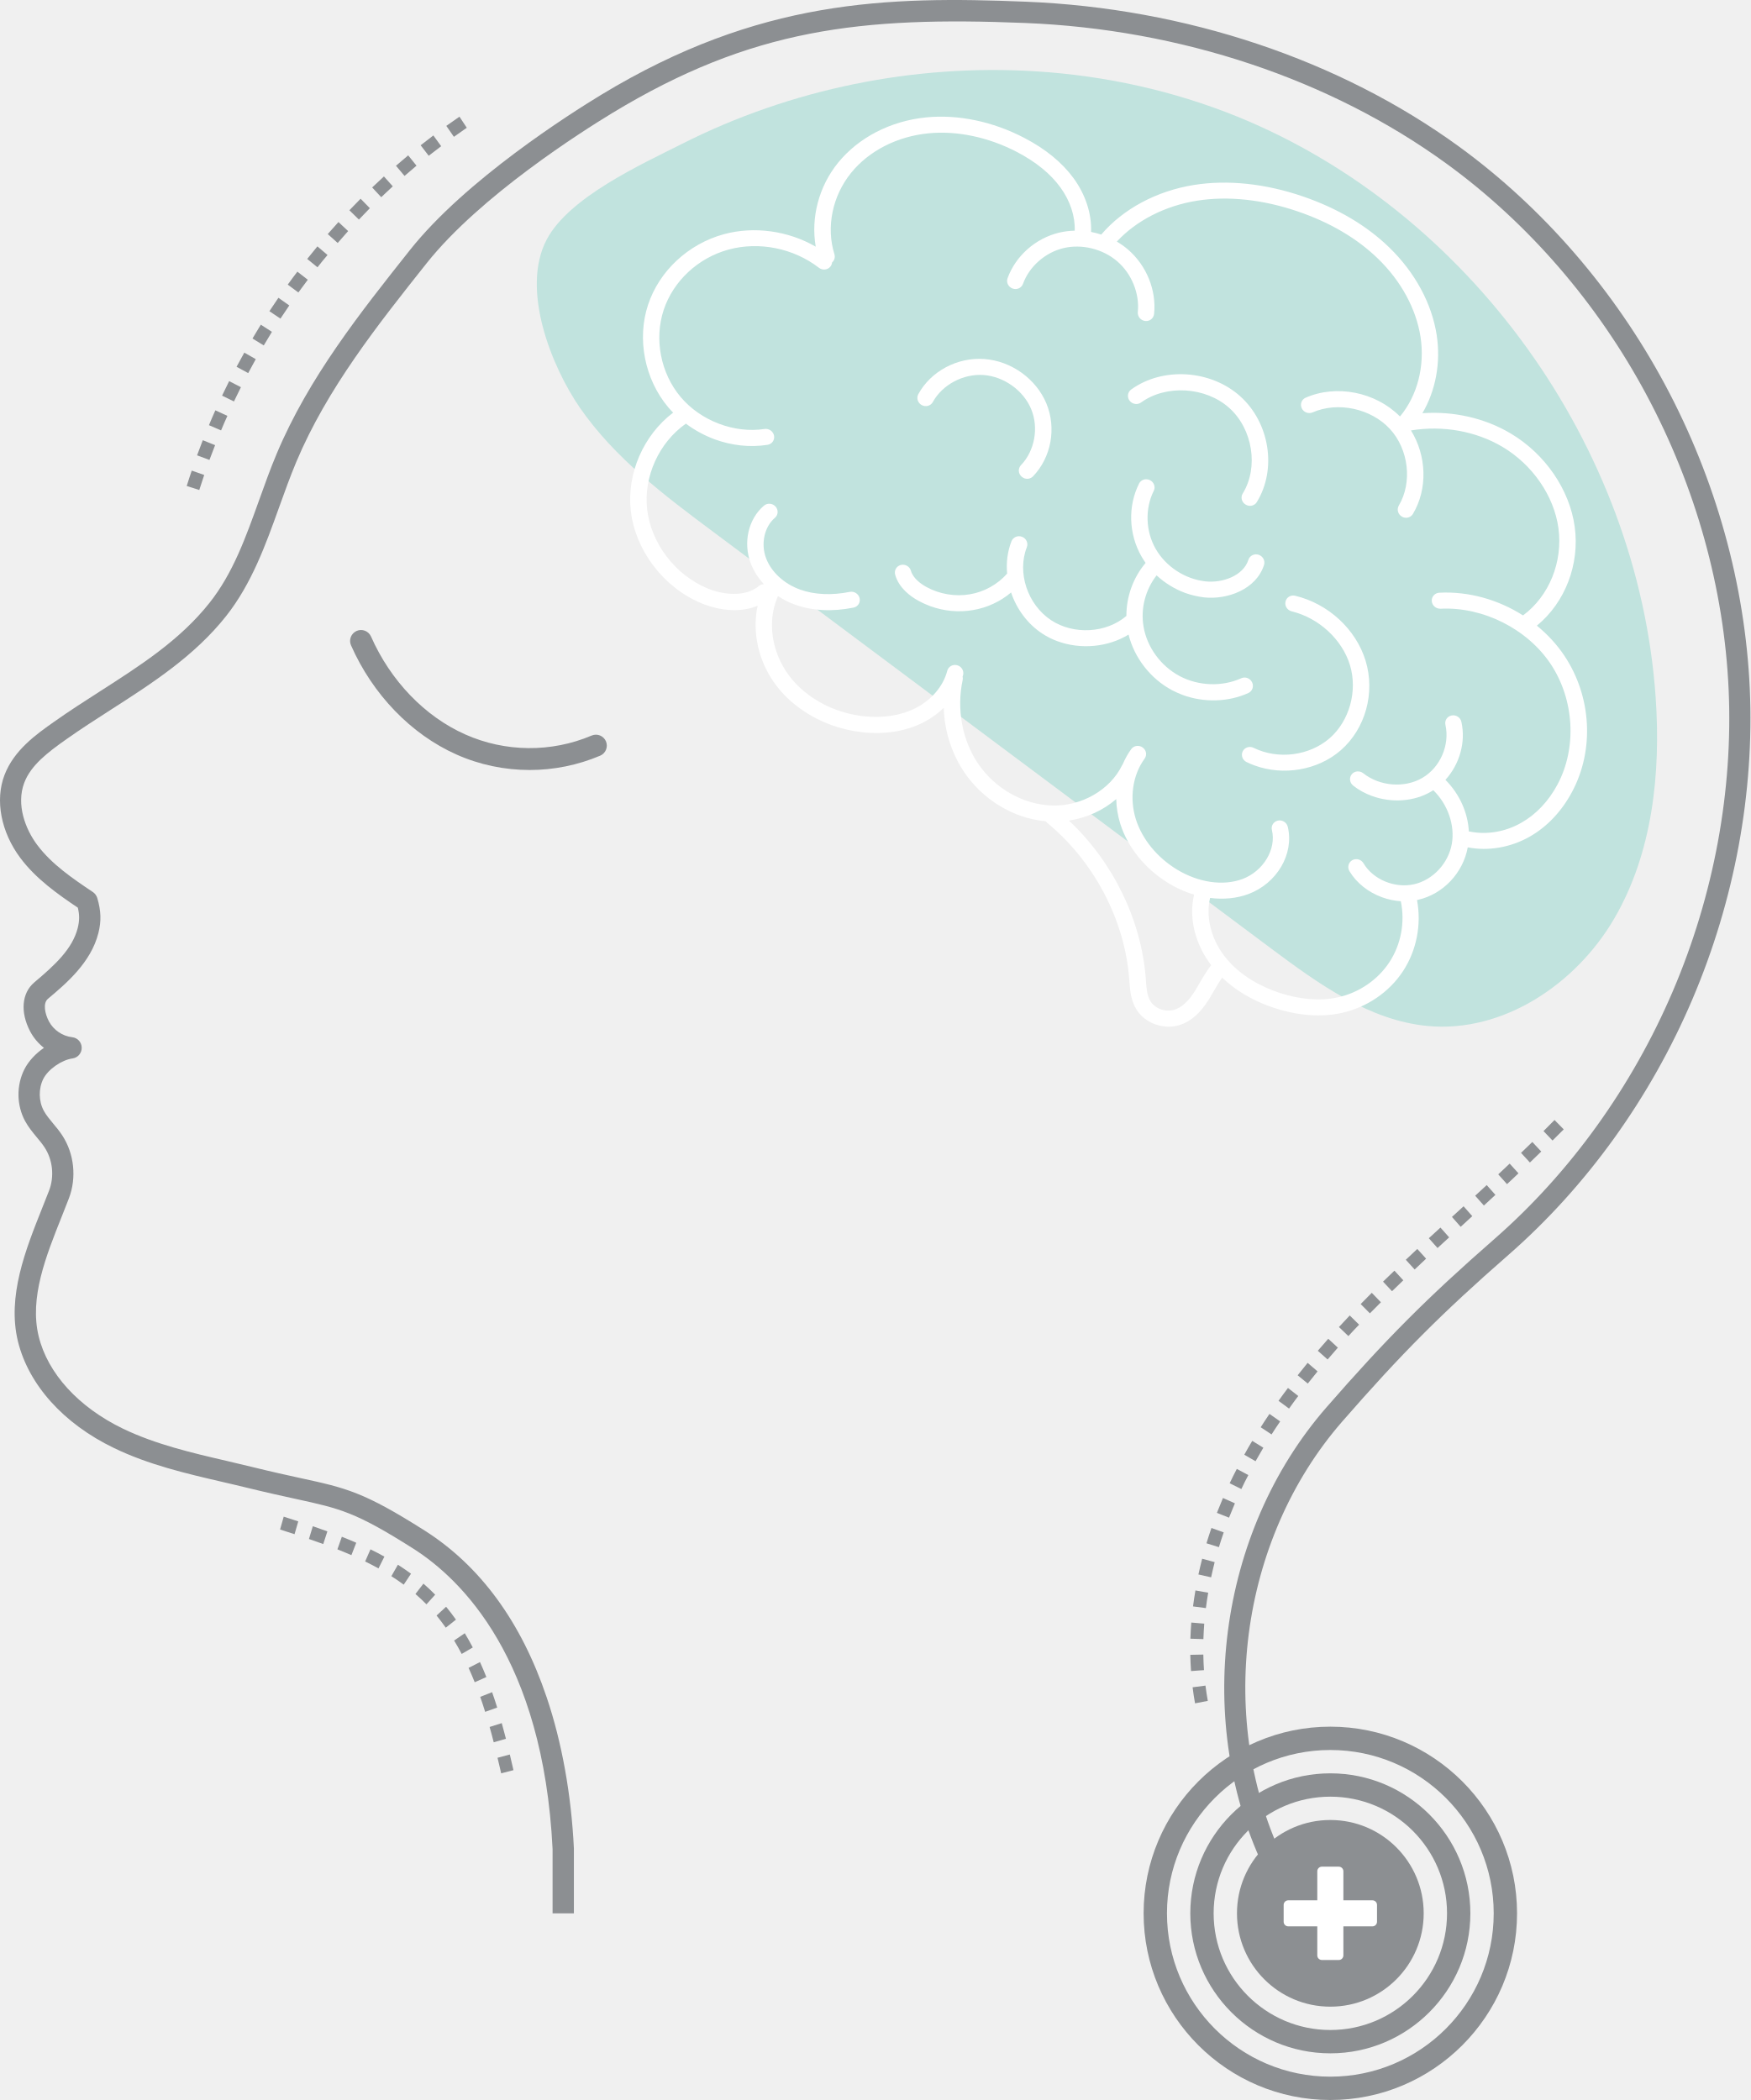
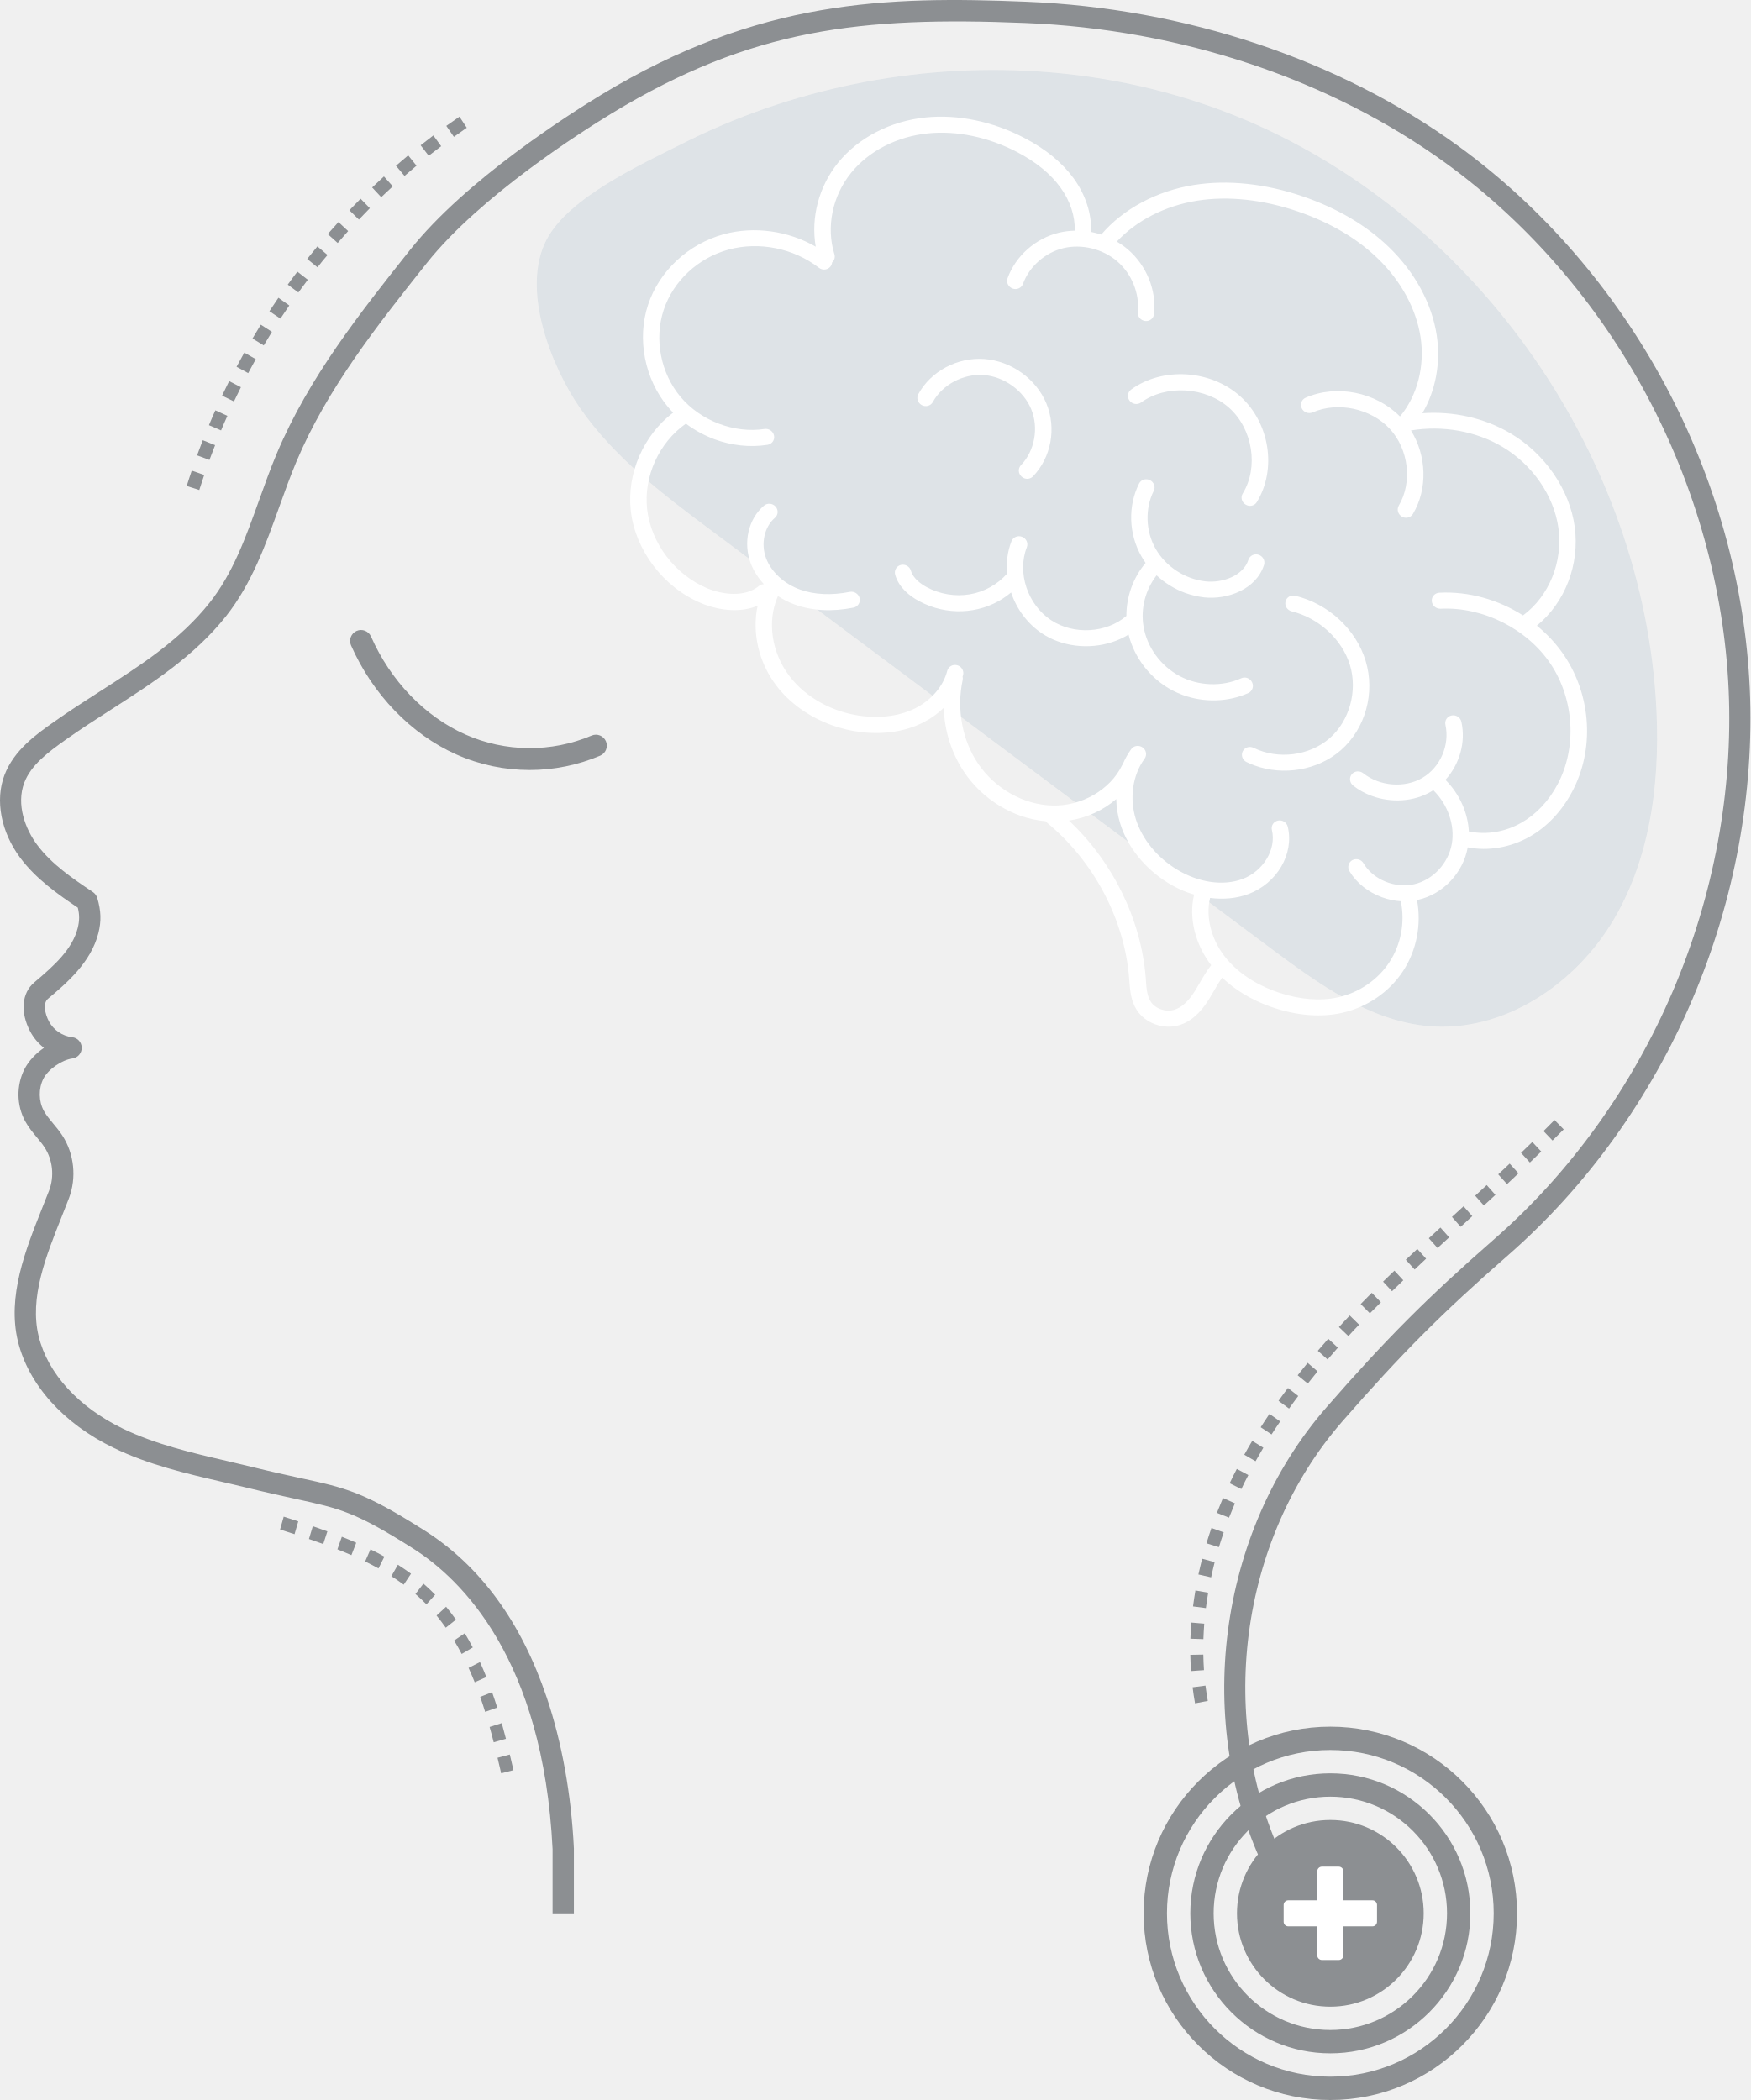
<svg xmlns="http://www.w3.org/2000/svg" width="75" height="90" viewBox="0 0 75 90" fill="none">
-   <path d="M53.033 5.005C62.953 9.044 70.195 19.102 70.939 29.886C71.164 33.143 70.805 36.555 69.164 39.368C67.523 42.182 64.402 44.269 61.182 43.972C58.663 43.737 56.492 42.163 54.456 40.645C46.488 34.695 38.524 28.742 30.557 22.792C28.466 21.233 26.339 19.63 24.85 17.48C23.627 15.709 22.299 12.393 23.427 10.261C24.393 8.442 27.482 7.045 29.232 6.16C33.892 3.806 39.185 2.731 44.383 3.057C47.345 3.241 50.278 3.886 53.033 5.005Z" fill="#C1E3DE" />
+   <path d="M53.033 5.005C62.953 9.044 70.195 19.102 70.939 29.886C71.164 33.143 70.805 36.555 69.164 39.368C67.523 42.182 64.402 44.269 61.182 43.972C58.663 43.737 56.492 42.163 54.456 40.645C46.488 34.695 38.524 28.742 30.557 22.792C28.466 21.233 26.339 19.63 24.85 17.48C23.627 15.709 22.299 12.393 23.427 10.261C24.393 8.442 27.482 7.045 29.232 6.16C33.892 3.806 39.185 2.731 44.383 3.057C47.345 3.241 50.278 3.886 53.033 5.005Z" fill="#3d759c1a" />
  <path d="M24.585 82H23.676V79.246C23.274 71.087 19.763 67.676 17.708 66.37C15.226 64.795 14.581 64.656 12.661 64.237C12.125 64.12 11.458 63.974 10.636 63.773C10.27 63.682 9.9 63.598 9.53 63.511C7.972 63.15 6.36 62.774 4.878 62.055C2.722 61.016 1.226 59.349 0.769 57.489C0.298 55.555 1.099 53.553 1.802 51.787C1.903 51.532 2.005 51.277 2.103 51.025C2.335 50.42 2.262 49.708 1.907 49.169C1.813 49.026 1.7 48.888 1.577 48.742C1.403 48.53 1.222 48.315 1.077 48.049C0.708 47.37 0.697 46.517 1.045 45.827C1.219 45.481 1.523 45.156 1.882 44.908C1.642 44.718 1.44 44.481 1.295 44.208C0.86 43.383 0.929 42.559 1.469 42.103C2.353 41.359 3.103 40.67 3.331 39.769C3.407 39.459 3.411 39.218 3.335 38.901C2.479 38.324 1.541 37.668 0.867 36.763C0.041 35.654 -0.22 34.294 0.193 33.214C0.603 32.142 1.559 31.467 2.331 30.924C2.965 30.475 3.624 30.052 4.262 29.643C6.038 28.505 7.715 27.429 8.98 25.832C9.983 24.566 10.527 23.038 11.107 21.422C11.342 20.765 11.585 20.087 11.86 19.434C13.23 16.177 15.437 13.397 17.567 10.713C19.958 7.7 24.444 4.862 25.759 4.063C32.517 -0.033 37.999 -0.168 43.956 0.073C50.804 0.35 57.398 2.557 62.522 6.288C66.116 8.907 69.167 12.434 71.345 16.494C73.519 20.554 74.772 25.058 74.972 29.519C75.171 33.984 74.319 38.583 72.515 42.822C70.71 47.06 67.982 50.85 64.634 53.779C61.764 56.288 60.036 58.025 57.511 60.921C53.079 66.005 52.076 73.786 55.069 79.844L54.257 80.253C51.105 73.873 52.163 65.677 56.83 60.319C59.384 57.39 61.134 55.632 64.04 53.09C67.287 50.248 69.928 46.572 71.682 42.461C73.435 38.35 74.258 33.889 74.066 29.559C73.874 25.233 72.656 20.864 70.547 16.924C68.439 12.985 65.478 9.564 61.993 7.025C57.011 3.399 50.594 1.251 43.923 0.985C36.879 0.7 32.209 1.222 26.23 4.847C24.944 5.628 20.574 8.393 18.277 11.285C16.183 13.922 14.02 16.647 12.697 19.791C12.433 20.422 12.194 21.086 11.962 21.732C11.382 23.348 10.784 25.015 9.69 26.401C8.331 28.119 6.512 29.286 4.751 30.416C4.121 30.821 3.472 31.237 2.853 31.675C2.03 32.255 1.327 32.795 1.041 33.542C0.682 34.483 1.092 35.541 1.595 36.212C2.215 37.041 3.114 37.65 3.983 38.233C4.07 38.292 4.135 38.383 4.168 38.485C4.331 39.039 4.345 39.477 4.215 39.991C3.896 41.253 2.835 42.151 2.056 42.804C1.831 42.993 1.921 43.442 2.099 43.778C2.295 44.146 2.682 44.408 3.095 44.452C3.324 44.478 3.498 44.667 3.501 44.901C3.505 45.131 3.335 45.331 3.11 45.361C2.639 45.426 2.063 45.827 1.856 46.236C1.646 46.655 1.653 47.195 1.878 47.607C1.979 47.793 2.124 47.965 2.277 48.151C2.411 48.311 2.548 48.475 2.671 48.665C3.182 49.449 3.287 50.478 2.954 51.353C2.856 51.609 2.755 51.864 2.65 52.127C1.965 53.845 1.255 55.621 1.657 57.27C2.045 58.864 3.364 60.308 5.273 61.231C6.668 61.902 8.23 62.267 9.741 62.617C10.114 62.705 10.487 62.792 10.857 62.883C11.668 63.084 12.299 63.219 12.857 63.343C14.839 63.773 15.581 63.937 18.198 65.597C20.574 67.107 22.332 69.507 23.422 72.739C24.075 74.668 24.477 76.908 24.589 79.213C24.589 79.221 24.589 79.228 24.589 79.235V82H24.585Z" fill="#8C8F92" />
  <path d="M22.695 33C21.621 33 20.546 32.779 19.551 32.333C17.612 31.468 15.968 29.763 15.04 27.658C14.935 27.422 15.044 27.145 15.28 27.04C15.515 26.935 15.792 27.044 15.897 27.28C16.732 29.175 18.199 30.704 19.932 31.475C21.647 32.24 23.623 32.258 25.349 31.524C25.588 31.423 25.862 31.535 25.963 31.771C26.064 32.011 25.952 32.285 25.716 32.386C24.754 32.794 23.724 33 22.695 33Z" fill="#8C8F92" />
  <path fill-rule="evenodd" clip-rule="evenodd" d="M49 82C49 86.412 52.588 90 57 90C61.412 90 65 86.412 65 82C65 77.588 61.412 74 57 74C52.588 74 49 77.588 49 82ZM50 82C50 78.14 53.14 75 57 75C60.86 75 64 78.14 64 82C64 85.86 60.86 89 57 89C53.14 89 50 85.86 50 82Z" fill="#8C8F92" />
  <path fill-rule="evenodd" clip-rule="evenodd" d="M51 82C51 85.308 53.692 88 57 88C60.308 88 63 85.308 63 82C63 78.692 60.308 76 57 76C53.692 76 51 78.692 51 82ZM52 82C52 79.241 54.241 77 57 77C59.759 77 62 79.241 62 82C62 84.759 59.759 87 57 87C54.241 87 52 84.759 52 82Z" fill="#8C8F92" />
  <circle cx="57" cy="82" r="4" fill="#8C8F92" />
  <path fill-rule="evenodd" clip-rule="evenodd" d="M67.031 28.107C66.704 27.617 66.302 27.185 65.849 26.814C67.06 25.823 67.693 24.183 67.47 22.571C67.251 20.98 66.198 19.448 64.721 18.573C63.607 17.913 62.273 17.615 60.944 17.709C61.512 16.744 61.738 15.549 61.558 14.366C61.35 13.008 60.628 11.676 59.524 10.605C58.55 9.661 57.307 8.928 55.827 8.419C54.217 7.867 52.603 7.697 51.162 7.926C49.563 8.18 48.122 8.953 47.184 10.053C47.04 10.006 46.896 9.969 46.749 9.94C46.778 9.167 46.516 8.35 46.002 7.642C45.509 6.967 44.798 6.383 43.881 5.907C42.534 5.203 41.039 4.894 39.673 5.032C38.157 5.185 36.788 5.893 35.911 6.971C35.081 7.991 34.736 9.331 34.951 10.572C33.769 9.89 32.313 9.683 31.009 10.039C29.489 10.456 28.245 11.614 27.767 13.063C27.282 14.526 27.62 16.246 28.623 17.445C28.691 17.528 28.767 17.608 28.842 17.684C27.57 18.646 26.848 20.298 27.027 21.888C27.218 23.58 28.425 25.17 30.032 25.845C30.056 25.855 30.081 25.865 30.105 25.875L30.106 25.875C30.137 25.889 30.169 25.902 30.204 25.914C30.887 26.165 31.738 26.263 32.461 25.961C32.216 27.094 32.497 28.368 33.251 29.367C33.826 30.129 34.664 30.721 35.612 31.069C36.036 31.225 36.486 31.331 36.942 31.381C37.909 31.487 38.814 31.342 39.562 30.96C39.892 30.793 40.187 30.579 40.435 30.336C40.467 31.334 40.776 32.304 41.33 33.117C41.908 33.963 42.749 34.602 43.676 34.943C44.043 35.077 44.424 35.161 44.809 35.197C44.826 35.222 44.844 35.244 44.87 35.266C46.868 36.914 48.179 39.401 48.38 41.924L48.388 42.033C48.416 42.436 48.452 42.897 48.711 43.293C48.894 43.572 49.171 43.779 49.487 43.895C49.825 44.019 50.203 44.037 50.551 43.928C51.018 43.779 51.421 43.427 51.787 42.846C51.866 42.719 51.942 42.589 52.017 42.458L52.052 42.399C52.154 42.224 52.253 42.056 52.366 41.899C52.908 42.418 53.595 42.835 54.389 43.126L54.426 43.139L54.426 43.139C54.485 43.16 54.542 43.18 54.605 43.199C55.607 43.529 56.603 43.605 57.48 43.413C58.561 43.177 59.524 42.523 60.117 41.616C60.696 40.73 60.911 39.626 60.714 38.573C60.732 38.57 60.75 38.566 60.764 38.562C61.835 38.316 62.687 37.412 62.888 36.315C63.761 36.486 64.724 36.322 65.54 35.858C66.288 35.433 66.913 34.769 67.355 33.941C68.322 32.14 68.192 29.849 67.031 28.107ZM51.198 42.472C50.921 42.912 50.637 43.173 50.328 43.271C49.958 43.391 49.509 43.238 49.308 42.933C49.146 42.687 49.121 42.353 49.096 42L49.089 41.888C48.887 39.39 47.673 36.925 45.8 35.168C46.562 35.052 47.267 34.729 47.827 34.246C47.834 34.602 47.892 34.958 48 35.306C48.319 36.322 49.078 37.252 50.077 37.858C50.346 38.022 50.627 38.156 50.91 38.258C50.978 38.281 51.047 38.302 51.115 38.323L51.162 38.337C50.928 39.332 51.198 40.454 51.895 41.365C51.708 41.601 51.557 41.859 51.414 42.106C51.394 42.14 51.374 42.175 51.354 42.209L51.354 42.209L51.354 42.209C51.303 42.298 51.252 42.386 51.198 42.472ZM65.181 35.262C65.817 34.903 66.356 34.333 66.737 33.614C67.57 32.05 67.456 29.984 66.442 28.459C65.436 26.949 63.538 25.998 61.724 26.088C61.53 26.096 61.361 25.951 61.346 25.762C61.332 25.573 61.476 25.413 61.67 25.402C62.931 25.337 64.196 25.7 65.256 26.375C66.377 25.547 66.97 24.077 66.773 22.632C66.582 21.249 65.662 19.913 64.369 19.147C63.226 18.472 61.817 18.225 60.455 18.447C61.124 19.528 61.181 20.944 60.541 22.022C60.455 22.168 60.279 22.226 60.121 22.168C60.103 22.16 60.081 22.149 60.063 22.139C59.898 22.041 59.837 21.83 59.934 21.667C60.523 20.672 60.358 19.256 59.55 18.381C58.741 17.506 57.322 17.201 56.243 17.673C56.067 17.749 55.859 17.673 55.776 17.499C55.694 17.325 55.766 17.121 55.941 17.045C57.268 16.464 58.939 16.802 59.974 17.84C59.979 17.84 59.985 17.838 59.991 17.837C59.992 17.837 59.994 17.837 59.995 17.837C60.732 16.944 61.055 15.687 60.865 14.442C60.678 13.237 60.031 12.042 59.036 11.08C58.141 10.213 56.987 9.534 55.607 9.062C54.109 8.55 52.614 8.39 51.288 8.601C49.922 8.819 48.69 9.45 47.852 10.354C48.018 10.452 48.176 10.561 48.323 10.688C49.124 11.374 49.556 12.438 49.448 13.458C49.426 13.647 49.257 13.781 49.063 13.756C48.869 13.731 48.733 13.56 48.751 13.371C48.833 12.583 48.488 11.73 47.87 11.2C47.252 10.666 46.346 10.445 45.563 10.634C44.78 10.823 44.1 11.422 43.831 12.166C43.766 12.344 43.569 12.431 43.385 12.366C43.202 12.297 43.105 12.101 43.17 11.923C43.522 10.961 44.37 10.213 45.383 9.969C45.599 9.919 45.825 9.89 46.048 9.886C46.07 9.269 45.854 8.608 45.434 8.031C45.01 7.446 44.381 6.934 43.565 6.51C42.343 5.874 40.992 5.591 39.767 5.715C38.433 5.849 37.23 6.466 36.468 7.406C35.663 8.398 35.39 9.737 35.752 10.895C35.792 11.03 35.749 11.164 35.652 11.247C35.645 11.309 35.623 11.371 35.58 11.425C35.461 11.57 35.242 11.596 35.088 11.476C34.002 10.637 32.522 10.34 31.217 10.696C29.913 11.051 28.846 12.042 28.436 13.284C28.023 14.533 28.306 15.996 29.162 17.012C30.017 18.033 31.462 18.584 32.755 18.385C32.946 18.356 33.129 18.483 33.165 18.672C33.201 18.857 33.075 19.035 32.885 19.064C32.13 19.183 31.347 19.093 30.621 18.828C30.182 18.664 29.765 18.439 29.388 18.156C28.235 18.966 27.57 20.425 27.728 21.826C27.89 23.271 28.921 24.633 30.297 25.21C30.941 25.482 31.911 25.616 32.518 25.112C32.579 25.061 32.655 25.039 32.73 25.036C32.486 24.771 32.292 24.473 32.17 24.15C31.828 23.26 32.062 22.24 32.734 21.67C32.881 21.547 33.1 21.565 33.23 21.71C33.359 21.855 33.345 22.07 33.201 22.193C32.748 22.578 32.59 23.308 32.824 23.925C33.047 24.517 33.6 25.025 34.283 25.268C34.897 25.489 35.634 25.522 36.41 25.366C36.597 25.33 36.788 25.45 36.831 25.635C36.874 25.823 36.755 26.005 36.568 26.041C35.663 26.223 34.797 26.179 34.056 25.91C34.053 25.91 34.049 25.907 34.046 25.907C33.79 25.816 33.55 25.689 33.33 25.544L33.32 25.576C32.863 26.629 33.057 27.958 33.816 28.964C34.527 29.908 35.72 30.557 37.007 30.695C37.833 30.786 38.602 30.666 39.231 30.347C39.91 30.002 40.417 29.407 40.586 28.75C40.633 28.568 40.823 28.459 41.01 28.51C41.197 28.557 41.312 28.75 41.265 28.931C41.262 28.942 41.258 28.952 41.254 28.962C41.251 28.972 41.247 28.982 41.244 28.993C41.254 29.04 41.258 29.091 41.247 29.142C40.978 30.39 41.229 31.734 41.916 32.739C42.645 33.807 43.86 34.489 45.085 34.522C46.339 34.558 47.568 33.85 48.075 32.801C48.086 32.783 48.097 32.765 48.107 32.75C48.205 32.522 48.323 32.304 48.47 32.104C48.582 31.951 48.801 31.922 48.959 32.035C49.117 32.148 49.153 32.362 49.042 32.514C48.528 33.215 48.384 34.21 48.668 35.114C48.941 35.97 49.584 36.755 50.436 37.27C51.363 37.829 52.409 37.978 53.232 37.673C54.127 37.339 54.694 36.399 54.497 35.575C54.45 35.389 54.569 35.208 54.756 35.168C54.943 35.128 55.133 35.248 55.176 35.433C55.456 36.595 54.716 37.858 53.491 38.316C52.988 38.504 52.423 38.555 51.848 38.483C51.654 39.281 51.888 40.229 52.463 40.977C53.146 41.859 54.123 42.32 54.82 42.549C55.701 42.839 56.567 42.908 57.318 42.745C58.227 42.545 59.032 41.997 59.532 41.234C60.028 40.476 60.207 39.525 60.02 38.624C59.744 38.606 59.471 38.548 59.212 38.453C58.63 38.239 58.123 37.847 57.817 37.332C57.72 37.165 57.778 36.954 57.943 36.863C58.108 36.773 58.324 36.831 58.421 36.998C58.834 37.698 59.769 38.083 60.592 37.895C61.393 37.713 62.058 37.001 62.205 36.166C62.345 35.371 62.036 34.475 61.411 33.865C61.4 33.871 61.389 33.879 61.379 33.886C61.36 33.899 61.341 33.911 61.321 33.923C60.577 34.362 59.611 34.416 58.781 34.112C58.489 34.006 58.216 33.858 57.975 33.665C57.825 33.545 57.799 33.327 57.918 33.182C58.037 33.037 58.259 33.019 58.41 33.139C59.118 33.701 60.186 33.785 60.947 33.335C61.709 32.888 62.123 31.933 61.932 31.066C61.889 30.877 62.008 30.699 62.198 30.663C62.389 30.626 62.575 30.75 62.615 30.935C62.813 31.814 62.532 32.761 61.932 33.422C62.539 34.032 62.895 34.834 62.935 35.636C62.953 35.636 62.967 35.636 62.985 35.64C63.7 35.785 64.502 35.651 65.181 35.262Z" fill="white" />
  <path d="M44.183 17.535C44.514 18.334 44.334 19.322 43.745 19.935C43.615 20.073 43.623 20.287 43.766 20.422C43.802 20.454 43.845 20.48 43.888 20.498C44.018 20.545 44.165 20.516 44.262 20.414C45.042 19.601 45.272 18.349 44.834 17.292C44.395 16.236 43.328 15.47 42.174 15.386C41.024 15.303 39.885 15.905 39.346 16.893C39.256 17.06 39.321 17.267 39.493 17.361C39.666 17.455 39.878 17.394 39.968 17.23C40.377 16.486 41.269 16.011 42.142 16.072C43.012 16.134 43.852 16.733 44.183 17.535Z" fill="white" />
  <path d="M55.496 25.533C55.305 25.486 55.118 25.599 55.079 25.784C55.036 25.969 55.158 26.154 55.345 26.201C56.502 26.481 57.505 27.403 57.839 28.499C58.177 29.607 57.821 30.895 56.973 31.636C56.099 32.395 54.763 32.565 53.713 32.05C53.537 31.963 53.329 32.032 53.246 32.199C53.163 32.369 53.235 32.576 53.411 32.66C53.523 32.714 53.638 32.765 53.753 32.805C54.989 33.259 56.462 33.012 57.447 32.155C58.504 31.233 58.931 29.694 58.511 28.318C58.097 26.967 56.915 25.875 55.496 25.533Z" fill="white" />
  <path d="M53.181 29.069C52.362 29.439 51.352 29.403 50.544 28.975C49.735 28.546 49.139 27.73 48.995 26.844C48.865 26.074 49.081 25.268 49.556 24.658C49.908 24.985 50.325 25.243 50.777 25.41C51.04 25.504 51.313 25.569 51.59 25.602C52.585 25.711 53.825 25.261 54.159 24.212C54.216 24.03 54.112 23.838 53.929 23.776C53.746 23.714 53.548 23.812 53.49 23.99C53.275 24.673 52.384 24.996 51.651 24.916C50.77 24.818 49.954 24.284 49.516 23.522C49.085 22.77 49.052 21.797 49.433 21.039C49.52 20.872 49.444 20.665 49.272 20.578C49.096 20.491 48.887 20.556 48.804 20.726C48.319 21.692 48.359 22.89 48.909 23.849C48.962 23.943 49.024 24.034 49.085 24.125C48.553 24.753 48.258 25.573 48.262 26.397C47.403 27.134 46.009 27.221 45.035 26.579C44.029 25.914 43.569 24.542 43.996 23.453C44.064 23.279 43.975 23.075 43.791 23.006C43.612 22.934 43.407 23.021 43.339 23.195C43.166 23.634 43.108 24.11 43.152 24.582C42.749 25.043 42.167 25.37 41.549 25.471C40.931 25.577 40.255 25.464 39.698 25.159C39.49 25.047 39.127 24.803 39.03 24.462C38.979 24.277 38.785 24.168 38.599 24.212C38.412 24.259 38.304 24.444 38.354 24.629C38.512 25.192 38.994 25.555 39.371 25.758C39.526 25.842 39.687 25.914 39.853 25.976C40.438 26.19 41.071 26.252 41.685 26.147C42.296 26.045 42.861 25.78 43.321 25.392C43.558 26.096 44.018 26.731 44.65 27.149C44.859 27.287 45.081 27.399 45.315 27.483C46.31 27.846 47.475 27.737 48.355 27.196C48.6 28.191 49.297 29.091 50.22 29.581C50.368 29.657 50.519 29.726 50.673 29.784C51.582 30.118 52.624 30.093 53.487 29.701C53.659 29.621 53.731 29.418 53.649 29.247C53.566 29.065 53.354 28.989 53.181 29.069Z" fill="white" />
  <path d="M48.398 17.172C48.517 17.325 48.736 17.361 48.891 17.249C49.965 16.472 51.658 16.577 52.667 17.481C53.677 18.385 53.936 20.033 53.246 21.151C53.145 21.311 53.203 21.525 53.368 21.623C53.39 21.634 53.411 21.645 53.433 21.656C53.587 21.714 53.764 21.66 53.85 21.518C54.716 20.109 54.403 18.116 53.135 16.98C51.866 15.844 49.814 15.717 48.467 16.693C48.312 16.806 48.283 17.02 48.398 17.172Z" fill="white" />
  <path fill-rule="evenodd" clip-rule="evenodd" d="M19.123 5.395L19.448 5.864C19.588 5.761 19.732 5.661 19.876 5.562C19.917 5.533 19.959 5.504 20 5.476L19.686 5C19.498 5.128 19.307 5.263 19.123 5.395ZM18.369 6.676L18.023 6.226C18.203 6.083 18.387 5.941 18.568 5.805L18.903 6.266C18.775 6.362 18.647 6.461 18.518 6.561L18.518 6.561L18.518 6.561C18.469 6.599 18.419 6.638 18.369 6.676ZM16.966 7.104L17.334 7.54L17.392 7.489C17.543 7.359 17.696 7.227 17.846 7.101L17.489 6.658C17.316 6.804 17.139 6.954 16.966 7.104ZM16.334 8.451L15.945 8.034C16.111 7.876 16.28 7.719 16.45 7.562L16.829 7.986C16.742 8.068 16.656 8.149 16.57 8.229L16.57 8.229L16.57 8.229L16.57 8.229C16.491 8.304 16.412 8.377 16.334 8.451ZM14.97 9.011L15.378 9.41L15.847 8.923L15.45 8.517C15.292 8.678 15.129 8.846 14.97 9.011ZM14.469 10.413L14.043 10.032L14.154 9.906L14.154 9.906C14.268 9.775 14.384 9.644 14.502 9.516L14.916 9.904C14.765 10.072 14.613 10.244 14.469 10.413ZM13.163 11.097L13.603 11.456C13.744 11.276 13.884 11.101 14.033 10.929L13.6 10.559C13.452 10.738 13.304 10.918 13.163 11.097ZM12.784 12.535L12.329 12.198C12.463 12.012 12.6 11.825 12.741 11.642L13.188 11.99C13.102 12.102 13.018 12.217 12.934 12.332L12.934 12.332C12.884 12.4 12.834 12.468 12.784 12.535ZM11.543 13.337L12.016 13.655C12.142 13.465 12.268 13.274 12.395 13.091L11.929 12.762C11.799 12.952 11.669 13.143 11.543 13.337ZM11.301 14.804L10.818 14.508C10.895 14.376 10.975 14.244 11.055 14.113C11.095 14.047 11.135 13.981 11.175 13.915L11.651 14.222C11.532 14.416 11.413 14.614 11.301 14.804ZM10.136 15.719L10.634 15.99C10.688 15.891 10.742 15.791 10.796 15.692L10.796 15.691C10.85 15.592 10.904 15.492 10.959 15.393L10.468 15.112C10.356 15.313 10.244 15.518 10.136 15.719ZM10.024 17.205L9.515 16.956C9.593 16.789 9.676 16.622 9.758 16.457L9.758 16.457L9.818 16.334L10.323 16.594C10.223 16.795 10.121 17 10.024 17.205ZM8.953 18.222L9.472 18.446C9.559 18.237 9.649 18.028 9.743 17.823L9.227 17.585L9.227 17.586C9.133 17.798 9.039 18.01 8.953 18.222ZM8.974 19.712L8.444 19.514C8.523 19.298 8.606 19.082 8.689 18.866L8.689 18.866L9.216 19.079C9.133 19.287 9.054 19.5 8.974 19.712ZM8.538 21L8 20.828C8.069 20.608 8.141 20.385 8.216 20.169L8.75 20.356C8.678 20.564 8.606 20.784 8.538 21Z" fill="#8C8F92" />
  <path fill-rule="evenodd" clip-rule="evenodd" d="M66.133 48.474L66.52 48.88C66.574 48.827 66.627 48.773 66.68 48.72C66.787 48.613 66.893 48.506 67 48.402L66.606 48C66.453 48.156 66.3 48.308 66.144 48.464L66.133 48.474ZM65.551 49.822L65.171 49.409C65.334 49.253 65.494 49.097 65.654 48.942L65.654 48.942L65.654 48.942L66.037 49.351C65.877 49.51 65.714 49.666 65.551 49.822ZM64.194 50.329L64.57 50.749C64.734 50.597 64.897 50.445 65.06 50.285L64.684 49.869C64.52 50.025 64.357 50.177 64.194 50.329ZM63.579 51.665L63.206 51.245C63.373 51.093 63.536 50.941 63.7 50.789L63.7 50.789L64.073 51.209C63.991 51.285 63.909 51.361 63.826 51.437L63.826 51.437L63.826 51.437L63.826 51.437C63.743 51.513 63.661 51.589 63.579 51.665ZM62.211 52.154L62.584 52.578L63.082 52.121L62.709 51.698L62.211 52.154ZM61.593 53.487L61.22 53.067C61.384 52.914 61.551 52.762 61.718 52.61L62.091 53.03C61.924 53.182 61.757 53.335 61.593 53.487ZM60.233 53.99L60.613 54.407C60.766 54.258 60.922 54.112 61.082 53.963L61.103 53.943L60.727 53.527L60.687 53.563L60.687 53.563L60.687 53.563C60.534 53.706 60.383 53.847 60.233 53.99ZM59.643 55.337L59.259 54.928L59.377 54.812C59.497 54.693 59.622 54.573 59.746 54.457L60.126 54.87C60.005 54.986 59.881 55.106 59.76 55.225L59.643 55.337ZM58.3 55.888L58.694 56.286C58.851 56.127 59.007 55.968 59.167 55.812L58.776 55.406C58.616 55.566 58.456 55.725 58.3 55.888ZM57.774 57.261L57.369 56.873C57.516 56.713 57.665 56.554 57.812 56.398L57.831 56.377L58.233 56.772C58.076 56.931 57.924 57.094 57.774 57.261ZM56.464 57.891L56.883 58.264C57.014 58.11 57.148 57.957 57.28 57.806L57.28 57.806L57.28 57.806L57.323 57.757L56.911 57.376C56.768 57.536 56.63 57.697 56.49 57.859L56.49 57.86L56.49 57.86L56.49 57.86L56.464 57.891ZM56.034 59.296L55.6 58.941L56.027 58.408L56.453 58.774C56.311 58.948 56.172 59.122 56.034 59.296ZM54.78 60.035L55.231 60.368C55.355 60.19 55.49 60.009 55.625 59.828L55.185 59.484C55.046 59.669 54.908 59.853 54.78 60.035ZM54.481 61.476L54.016 61.168C54.137 60.976 54.265 60.784 54.392 60.596L54.851 60.918C54.723 61.103 54.599 61.291 54.481 61.476ZM53.313 62.345L53.796 62.624L53.885 62.469L53.885 62.469C53.965 62.327 54.047 62.185 54.13 62.045L53.654 61.751C53.536 61.947 53.423 62.146 53.313 62.345ZM53.188 63.816L52.687 63.569C52.783 63.363 52.886 63.157 52.993 62.954L53.487 63.218C53.38 63.414 53.281 63.616 53.188 63.816ZM52.14 64.837L52.659 65.043C52.741 64.837 52.826 64.63 52.911 64.428L52.4 64.2C52.311 64.409 52.222 64.627 52.14 64.837ZM52.226 66.307L51.693 66.141C51.76 65.923 51.831 65.699 51.906 65.485L52.432 65.674C52.361 65.88 52.289 66.094 52.226 66.307ZM51.348 67.477L51.892 67.6C51.938 67.383 51.991 67.166 52.044 66.948L51.508 66.803C51.451 67.024 51.398 67.252 51.348 67.477ZM51.668 68.918L51.117 68.846C51.146 68.618 51.181 68.386 51.22 68.162L51.767 68.259C51.728 68.477 51.696 68.698 51.668 68.918ZM51.004 70.23L51.561 70.248C51.568 70.027 51.583 69.802 51.597 69.585L51.043 69.538C51.025 69.766 51.011 70.001 51.004 70.23ZM51.032 71.617C51.014 71.391 51.007 71.158 51 70.928L51 70.921L51.558 70.91C51.561 71.131 51.572 71.356 51.586 71.577L51.032 71.617ZM51.203 73C51.16 72.772 51.128 72.54 51.099 72.312L51.65 72.24C51.678 72.457 51.711 72.678 51.75 72.895L51.203 73Z" fill="#8C8F92" />
  <path fill-rule="evenodd" clip-rule="evenodd" d="M12.252 65.632C12.374 65.672 12.497 65.712 12.62 65.751L12.78 65.202C12.572 65.132 12.364 65.066 12.156 65L12 65.55C12.084 65.577 12.168 65.604 12.252 65.632ZM13.85 66.173C13.646 66.1 13.441 66.026 13.237 65.957L13.403 65.41C13.611 65.48 13.819 65.553 14.027 65.63L13.85 66.173ZM14.518 66.425C14.704 66.5 14.884 66.573 15.056 66.65L15.264 66.118C15.066 66.03 14.862 65.946 14.647 65.861L14.457 66.4L14.518 66.425ZM16.217 67.218C16.033 67.115 15.843 67.016 15.645 66.921L15.874 66.4C16.078 66.499 16.279 66.606 16.47 66.712L16.217 67.218ZM16.768 67.551C16.951 67.668 17.132 67.789 17.298 67.914L17.61 67.445C17.433 67.313 17.243 67.185 17.049 67.06L16.768 67.551ZM18.272 68.757C18.123 68.607 17.967 68.457 17.8 68.314L18.143 67.87C18.317 68.02 18.486 68.182 18.646 68.343L18.272 68.757ZM18.705 69.237C18.84 69.402 18.972 69.578 19.1 69.758L19.536 69.413C19.401 69.223 19.259 69.036 19.114 68.86L18.705 69.237ZM19.782 70.883C19.678 70.685 19.568 70.491 19.457 70.308L19.914 69.996C20.032 70.19 20.146 70.395 20.257 70.605L19.782 70.883ZM20.077 71.481C20.167 71.682 20.257 71.887 20.34 72.096L20.839 71.873C20.753 71.653 20.659 71.44 20.566 71.231L20.077 71.481ZM20.787 73.365C20.718 73.145 20.649 72.928 20.576 72.723L21.085 72.522L21.105 72.58L21.105 72.58L21.105 72.58L21.105 72.581L21.105 72.581C21.172 72.775 21.241 72.975 21.303 73.181L20.787 73.365ZM20.978 74.013C21.037 74.222 21.096 74.435 21.154 74.669L21.678 74.519C21.615 74.281 21.556 74.061 21.498 73.848L20.978 74.013ZM21.427 75.799C21.442 75.866 21.458 75.933 21.473 76L22 75.864L21.844 75.194L21.317 75.333C21.356 75.489 21.391 75.643 21.427 75.798L21.427 75.798L21.427 75.798L21.427 75.798L21.427 75.798L21.427 75.799L21.427 75.799L21.427 75.799L21.427 75.799L21.427 75.799L21.427 75.799Z" fill="#8C8F92" />
  <path d="M58.803 81.442H57.559V80.197C57.559 80.086 57.468 80 57.361 80H56.639C56.528 80 56.441 80.09 56.441 80.197V81.442H55.197C55.086 81.442 55 81.532 55 81.639V82.361C55 82.472 55.09 82.558 55.197 82.558H56.441V83.803C56.441 83.914 56.532 84 56.639 84H57.361C57.472 84 57.559 83.91 57.559 83.803V82.558H58.803C58.914 82.558 59 82.468 59 82.361V81.639C59 81.532 58.914 81.442 58.803 81.442Z" fill="white" />
</svg>
